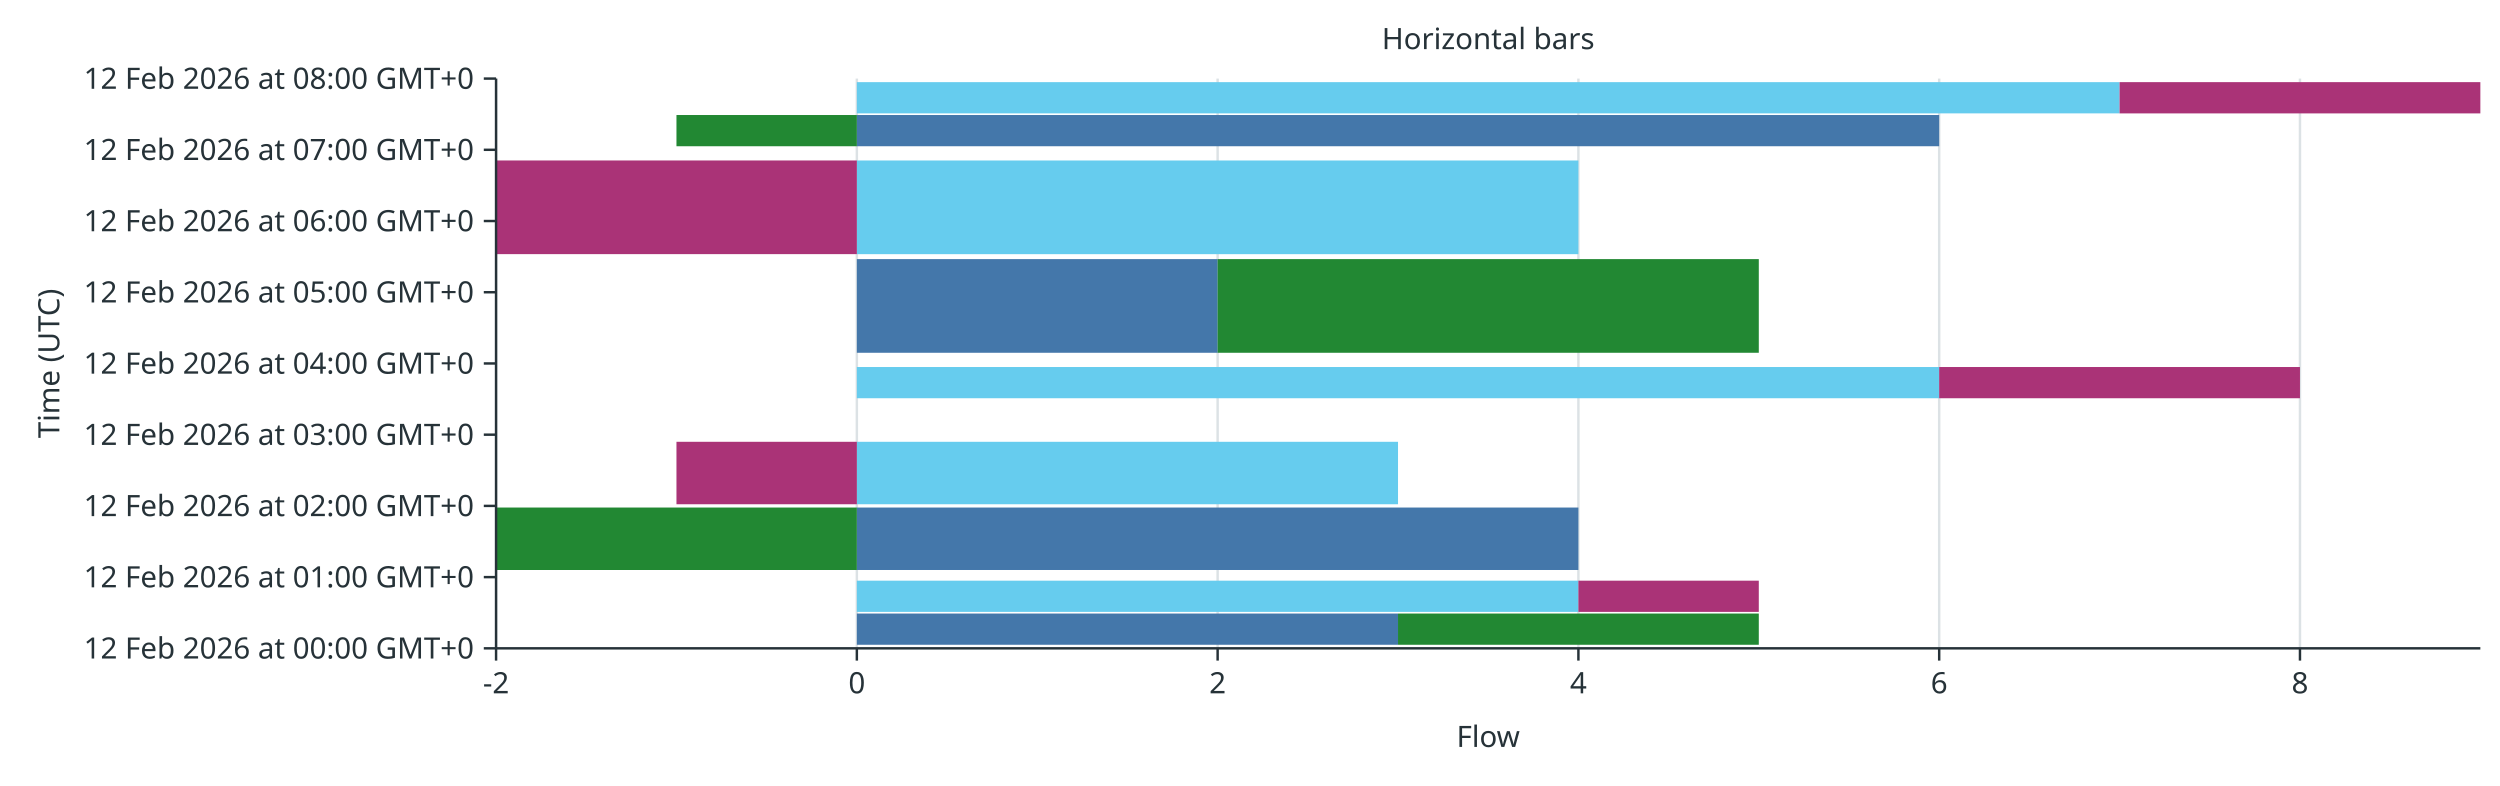
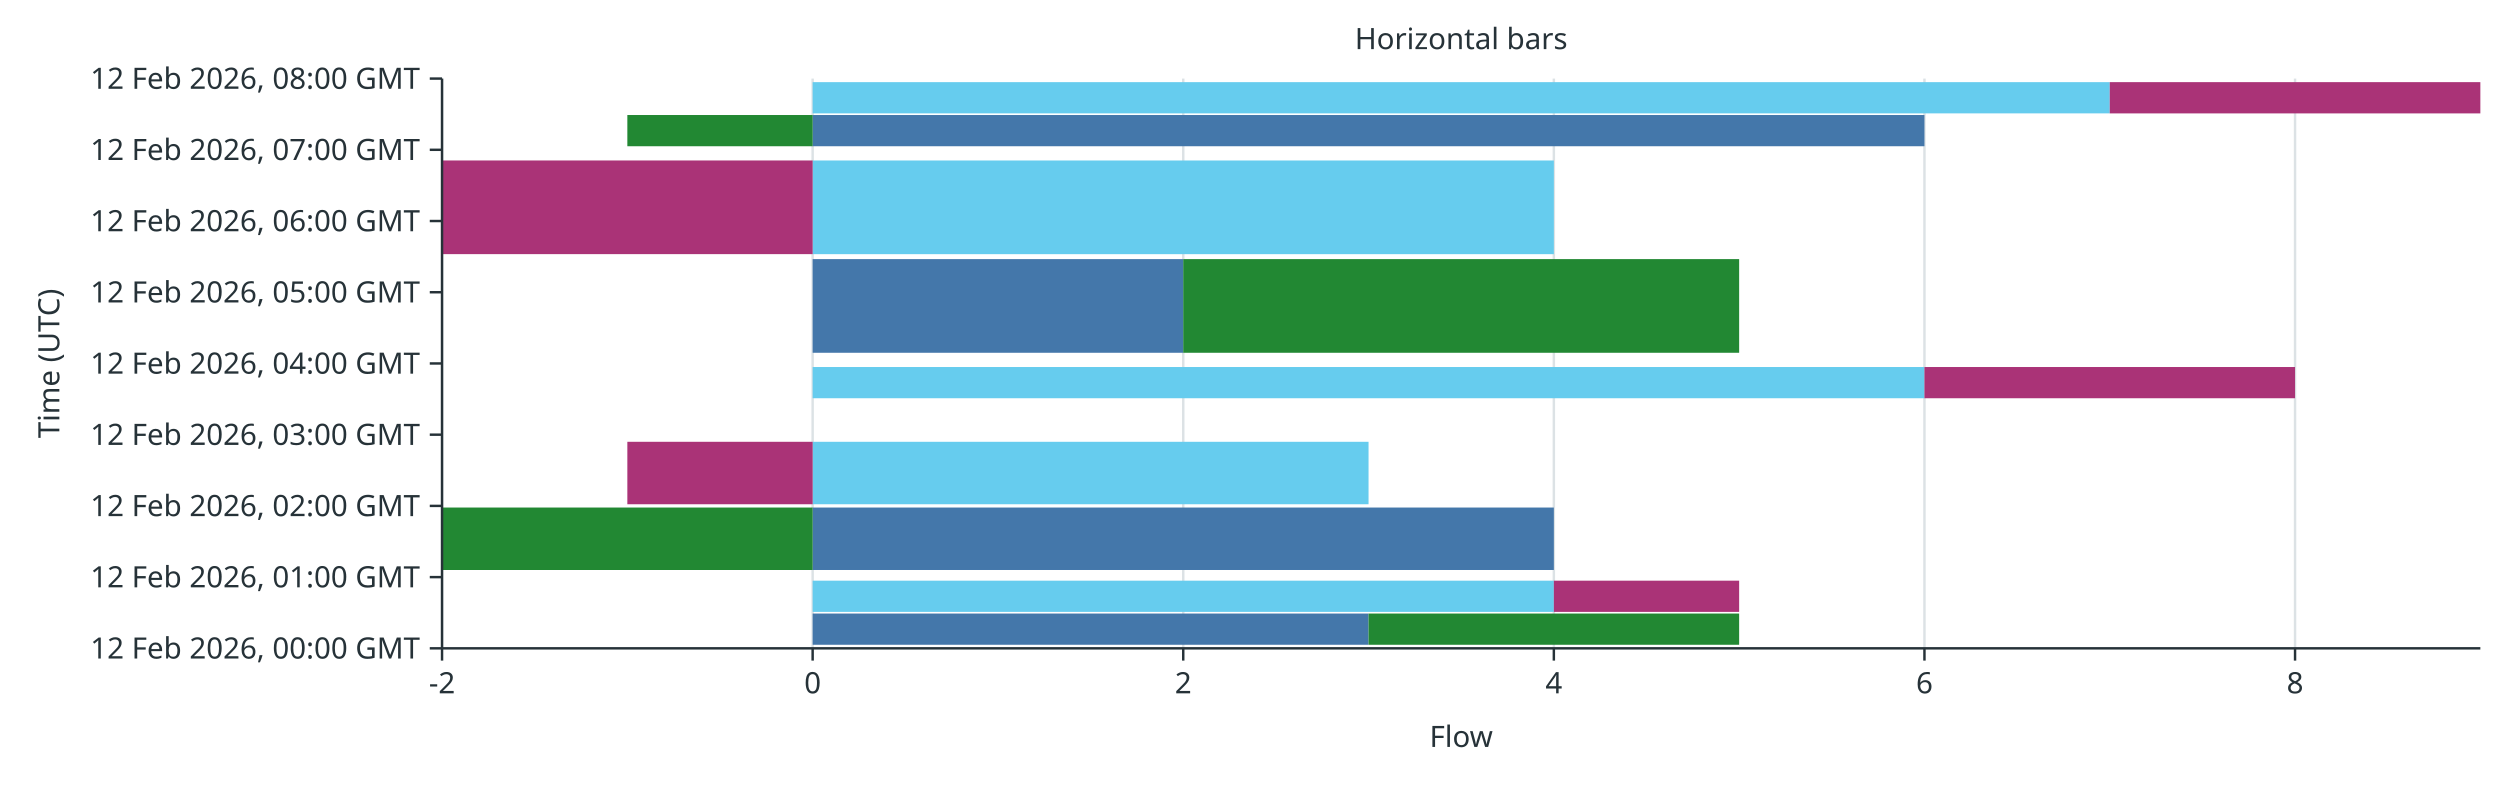
- <svg xmlns="http://www.w3.org/2000/svg" class="fews-chart" role="img" width="1018" height="320" viewBox="0 0 1018 320" aria-label="Horizontal bars" style="display: block; color: rgb(38, 50, 56); font-family: sans-serif; font-size: 12px; width: 1018px; height: 320px; overflow: hidden; background-color: rgba(0, 0, 0, 0); background-image: none; background-position: 0% 0%; background-repeat: repeat; background-size: auto; font-weight: 400; line-height: 18px; color-scheme: light dark; letter-spacing: normal; word-spacing: 0px; text-rendering: auto; shape-rendering: auto;">
-   <rect width="1018" height="320" fill="var(--fews-chart-background, #ffffff)" />
+ <svg xmlns="http://www.w3.org/2000/svg" class="fews-chart" role="img" style="display: block; color: rgb(38, 50, 56); font-family: sans-serif; font-size: 12px; width: 1018px; height: 320px; overflow: hidden; background-color: rgba(0, 0, 0, 0); background-image: none; background-position: 0% 0%; background-repeat: repeat; background-size: auto; font-weight: 400; line-height: 18px; color-scheme: light dark; letter-spacing: normal; word-spacing: 0px; text-rendering: auto; shape-rendering: auto;" width="1018" height="320" viewBox="0 0 1018 320" aria-label="Horizontal bars">
+   <rect width="830" height="232" display="" x="180" y="32" fill="var(--fews-chart-background, #ffffff)" />
+   <path display="none" fill="var(--fews-chart-background, #ffffff)" />
  <defs>
    <clipPath id="fews-visual-clip">
-       <rect x="202" y="32" width="808" height="232" />
+       <rect x="180" y="32" width="830" height="232" />
    </clipPath>
  </defs>
  <g data-layer="grid" stroke="var(--fews-chart-grid, #dce2e5)">
-     <line x1="202" x2="202" y1="32" y2="264" stroke="inherit" />
-     <line x1="348.909" x2="348.909" y1="32" y2="264" stroke="inherit" />
-     <line x1="495.818" x2="495.818" y1="32" y2="264" stroke="inherit" />
-     <line x1="642.727" x2="642.727" y1="32" y2="264" stroke="inherit" />
-     <line x1="789.636" x2="789.636" y1="32" y2="264" stroke="inherit" />
-     <line x1="936.545" x2="936.545" y1="32" y2="264" stroke="inherit" />
+     <line x1="180" x2="180" y1="32" y2="264" stroke="inherit" />
+     <line x1="330.909" x2="330.909" y1="32" y2="264" stroke="inherit" />
+     <line x1="481.818" x2="481.818" y1="32" y2="264" stroke="inherit" />
+     <line x1="632.727" x2="632.727" y1="32" y2="264" stroke="inherit" />
+     <line x1="783.636" x2="783.636" y1="32" y2="264" stroke="inherit" />
+     <line x1="934.545" x2="934.545" y1="32" y2="264" stroke="inherit" />
  </g>
  <g data-layer="marks" clip-path="url(#fews-visual-clip)">
    <g data-mark="bar" data-mark-id="horizontal">
-       <rect data-mark="bar-segment" data-key="[&quot;upstream&quot;,0]" data-layer-id="upstream" data-sample-id="0" x="348.909" y="249.835" width="220.364" height="12.715" fill="#4477aa" fill-opacity="1" stroke="none" stroke-width="0" />
-       <rect data-mark="bar-segment" data-key="[&quot;lateral&quot;,0]" data-layer-id="lateral" data-sample-id="0" x="569.273" y="249.835" width="146.909" height="12.715" fill="#228833" fill-opacity="1" stroke="none" stroke-width="0" />
-       <rect data-mark="bar-segment" data-key="[&quot;forecast-upstream&quot;,0]" data-layer-id="forecast-upstream" data-sample-id="0" x="348.909" y="236.45" width="293.818" height="12.715" fill="#66ccee" fill-opacity="1" stroke="none" stroke-width="0" />
-       <rect data-mark="bar-segment" data-key="[&quot;forecast-lateral&quot;,0]" data-layer-id="forecast-lateral" data-sample-id="0" x="642.727" y="236.45" width="73.455" height="12.715" fill="#aa3377" fill-opacity="1" stroke="none" stroke-width="0" />
-       <rect data-mark="bar-segment" data-key="[&quot;upstream&quot;,1]" data-layer-id="upstream" data-sample-id="1" x="348.909" y="206.669" width="293.818" height="25.431" fill="#4477aa" fill-opacity="1" stroke="none" stroke-width="0" />
-       <rect data-mark="bar-segment" data-key="[&quot;lateral&quot;,1]" data-layer-id="lateral" data-sample-id="1" x="202" y="206.669" width="146.909" height="25.431" fill="#228833" fill-opacity="1" stroke="none" stroke-width="0" />
-       <rect data-mark="bar-segment" data-key="[&quot;forecast-upstream&quot;,1]" data-layer-id="forecast-upstream" data-sample-id="1" x="348.909" y="179.9" width="220.364" height="25.431" fill="#66ccee" fill-opacity="1" stroke="none" stroke-width="0" />
-       <rect data-mark="bar-segment" data-key="[&quot;forecast-lateral&quot;,1]" data-layer-id="forecast-lateral" data-sample-id="1" x="275.455" y="179.9" width="73.455" height="25.431" fill="#aa3377" fill-opacity="1" stroke="none" stroke-width="0" />
-       <rect data-mark="bar-segment" data-key="[&quot;forecast-upstream&quot;,2]" data-layer-id="forecast-upstream" data-sample-id="2" x="348.909" y="149.45" width="440.727" height="12.715" fill="#66ccee" fill-opacity="1" stroke="none" stroke-width="0" />
-       <rect data-mark="bar-segment" data-key="[&quot;forecast-lateral&quot;,2]" data-layer-id="forecast-lateral" data-sample-id="2" x="789.636" y="149.45" width="146.909" height="12.715" fill="#aa3377" fill-opacity="1" stroke="none" stroke-width="0" />
-       <rect data-mark="bar-segment" data-key="[&quot;upstream&quot;,3]" data-layer-id="upstream" data-sample-id="3" x="348.909" y="105.504" width="146.909" height="38.146" fill="#4477aa" fill-opacity="1" stroke="none" stroke-width="0" />
-       <rect data-mark="bar-segment" data-key="[&quot;lateral&quot;,3]" data-layer-id="lateral" data-sample-id="3" x="495.818" y="105.504" width="220.364" height="38.146" fill="#228833" fill-opacity="1" stroke="none" stroke-width="0" />
-       <rect data-mark="bar-segment" data-key="[&quot;forecast-upstream&quot;,3]" data-layer-id="forecast-upstream" data-sample-id="3" x="348.909" y="65.35" width="293.818" height="38.146" fill="#66ccee" fill-opacity="1" stroke="none" stroke-width="0" />
-       <rect data-mark="bar-segment" data-key="[&quot;forecast-lateral&quot;,3]" data-layer-id="forecast-lateral" data-sample-id="3" x="202" y="65.35" width="146.909" height="38.146" fill="#aa3377" fill-opacity="1" stroke="none" stroke-width="0" />
-       <rect data-mark="bar-segment" data-key="[&quot;upstream&quot;,4]" data-layer-id="upstream" data-sample-id="4" x="348.909" y="46.835" width="440.727" height="12.715" fill="#4477aa" fill-opacity="1" stroke="none" stroke-width="0" />
-       <rect data-mark="bar-segment" data-key="[&quot;lateral&quot;,4]" data-layer-id="lateral" data-sample-id="4" x="275.455" y="46.835" width="73.455" height="12.715" fill="#228833" fill-opacity="1" stroke="none" stroke-width="0" />
-       <rect data-mark="bar-segment" data-key="[&quot;forecast-upstream&quot;,4]" data-layer-id="forecast-upstream" data-sample-id="4" x="348.909" y="33.45" width="514.182" height="12.715" fill="#66ccee" fill-opacity="1" stroke="none" stroke-width="0" />
-       <rect data-mark="bar-segment" data-key="[&quot;forecast-lateral&quot;,4]" data-layer-id="forecast-lateral" data-sample-id="4" x="863.091" y="33.45" width="146.909" height="12.715" fill="#aa3377" fill-opacity="1" stroke="none" stroke-width="0" />
+       <rect data-mark="bar-segment" data-key="[&quot;upstream&quot;,0]" data-layer-id="upstream" data-sample-id="0" x="330.909" y="249.835" width="226.364" height="12.715" fill="#4477aa" fill-opacity="1" stroke="none" stroke-width="0" />
+       <rect data-mark="bar-segment" data-key="[&quot;lateral&quot;,0]" data-layer-id="lateral" data-sample-id="0" x="557.273" y="249.835" width="150.909" height="12.715" fill="#228833" fill-opacity="1" stroke="none" stroke-width="0" />
+       <rect data-mark="bar-segment" data-key="[&quot;forecast-upstream&quot;,0]" data-layer-id="forecast-upstream" data-sample-id="0" x="330.909" y="236.45" width="301.818" height="12.715" fill="#66ccee" fill-opacity="1" stroke="none" stroke-width="0" />
+       <rect data-mark="bar-segment" data-key="[&quot;forecast-lateral&quot;,0]" data-layer-id="forecast-lateral" data-sample-id="0" x="632.727" y="236.45" width="75.455" height="12.715" fill="#aa3377" fill-opacity="1" stroke="none" stroke-width="0" />
+       <rect data-mark="bar-segment" data-key="[&quot;upstream&quot;,1]" data-layer-id="upstream" data-sample-id="1" x="330.909" y="206.669" width="301.818" height="25.431" fill="#4477aa" fill-opacity="1" stroke="none" stroke-width="0" />
+       <rect data-mark="bar-segment" data-key="[&quot;lateral&quot;,1]" data-layer-id="lateral" data-sample-id="1" x="180" y="206.669" width="150.909" height="25.431" fill="#228833" fill-opacity="1" stroke="none" stroke-width="0" />
+       <rect data-mark="bar-segment" data-key="[&quot;forecast-upstream&quot;,1]" data-layer-id="forecast-upstream" data-sample-id="1" x="330.909" y="179.9" width="226.364" height="25.431" fill="#66ccee" fill-opacity="1" stroke="none" stroke-width="0" />
+       <rect data-mark="bar-segment" data-key="[&quot;forecast-lateral&quot;,1]" data-layer-id="forecast-lateral" data-sample-id="1" x="255.455" y="179.9" width="75.455" height="25.431" fill="#aa3377" fill-opacity="1" stroke="none" stroke-width="0" />
+       <rect data-mark="bar-segment" data-key="[&quot;forecast-upstream&quot;,2]" data-layer-id="forecast-upstream" data-sample-id="2" x="330.909" y="149.45" width="452.727" height="12.715" fill="#66ccee" fill-opacity="1" stroke="none" stroke-width="0" />
+       <rect data-mark="bar-segment" data-key="[&quot;forecast-lateral&quot;,2]" data-layer-id="forecast-lateral" data-sample-id="2" x="783.636" y="149.45" width="150.909" height="12.715" fill="#aa3377" fill-opacity="1" stroke="none" stroke-width="0" />
+       <rect data-mark="bar-segment" data-key="[&quot;upstream&quot;,3]" data-layer-id="upstream" data-sample-id="3" x="330.909" y="105.504" width="150.909" height="38.146" fill="#4477aa" fill-opacity="1" stroke="none" stroke-width="0" />
+       <rect data-mark="bar-segment" data-key="[&quot;lateral&quot;,3]" data-layer-id="lateral" data-sample-id="3" x="481.818" y="105.504" width="226.364" height="38.146" fill="#228833" fill-opacity="1" stroke="none" stroke-width="0" />
+       <rect data-mark="bar-segment" data-key="[&quot;forecast-upstream&quot;,3]" data-layer-id="forecast-upstream" data-sample-id="3" x="330.909" y="65.35" width="301.818" height="38.146" fill="#66ccee" fill-opacity="1" stroke="none" stroke-width="0" />
+       <rect data-mark="bar-segment" data-key="[&quot;forecast-lateral&quot;,3]" data-layer-id="forecast-lateral" data-sample-id="3" x="180" y="65.35" width="150.909" height="38.146" fill="#aa3377" fill-opacity="1" stroke="none" stroke-width="0" />
+       <rect data-mark="bar-segment" data-key="[&quot;upstream&quot;,4]" data-layer-id="upstream" data-sample-id="4" x="330.909" y="46.835" width="452.727" height="12.715" fill="#4477aa" fill-opacity="1" stroke="none" stroke-width="0" />
+       <rect data-mark="bar-segment" data-key="[&quot;lateral&quot;,4]" data-layer-id="lateral" data-sample-id="4" x="255.455" y="46.835" width="75.455" height="12.715" fill="#228833" fill-opacity="1" stroke="none" stroke-width="0" />
+       <rect data-mark="bar-segment" data-key="[&quot;forecast-upstream&quot;,4]" data-layer-id="forecast-upstream" data-sample-id="4" x="330.909" y="33.45" width="528.182" height="12.715" fill="#66ccee" fill-opacity="1" stroke="none" stroke-width="0" />
+       <rect data-mark="bar-segment" data-key="[&quot;forecast-lateral&quot;,4]" data-layer-id="forecast-lateral" data-sample-id="4" x="859.091" y="33.45" width="150.909" height="12.715" fill="#aa3377" fill-opacity="1" stroke="none" stroke-width="0" />
    </g>
  </g>
  <g data-layer="axes">
    <g data-scale="t" data-position="left" fill="currentColor">
-       <line x1="202" x2="202" y1="32" y2="264" stroke="currentColor" />
-       <line x1="202" y1="264" x2="197" y2="264" stroke="currentColor" />
-       <text x="193" y="264" text-anchor="end" dominant-baseline="middle">12 Feb 2026 at 00:00 GMT+0</text>
-       <line x1="202" y1="235" x2="197" y2="235" stroke="currentColor" />
-       <text x="193" y="235" text-anchor="end" dominant-baseline="middle">12 Feb 2026 at 01:00 GMT+0</text>
-       <line x1="202" y1="206" x2="197" y2="206" stroke="currentColor" />
-       <text x="193" y="206" text-anchor="end" dominant-baseline="middle">12 Feb 2026 at 02:00 GMT+0</text>
-       <line x1="202" y1="177" x2="197" y2="177" stroke="currentColor" />
-       <text x="193" y="177" text-anchor="end" dominant-baseline="middle">12 Feb 2026 at 03:00 GMT+0</text>
-       <line x1="202" y1="148" x2="197" y2="148" stroke="currentColor" />
-       <text x="193" y="148" text-anchor="end" dominant-baseline="middle">12 Feb 2026 at 04:00 GMT+0</text>
-       <line x1="202" y1="119" x2="197" y2="119" stroke="currentColor" />
-       <text x="193" y="119" text-anchor="end" dominant-baseline="middle">12 Feb 2026 at 05:00 GMT+0</text>
-       <line x1="202" y1="90" x2="197" y2="90" stroke="currentColor" />
-       <text x="193" y="90" text-anchor="end" dominant-baseline="middle">12 Feb 2026 at 06:00 GMT+0</text>
-       <line x1="202" y1="61" x2="197" y2="61" stroke="currentColor" />
-       <text x="193" y="61" text-anchor="end" dominant-baseline="middle">12 Feb 2026 at 07:00 GMT+0</text>
-       <line x1="202" y1="32" x2="197" y2="32" stroke="currentColor" />
-       <text x="193" y="32" text-anchor="end" dominant-baseline="middle">12 Feb 2026 at 08:00 GMT+0</text>
+       <line x1="180" x2="180" y1="32" y2="264" stroke="currentColor" />
+       <line x1="180" y1="264" x2="175" y2="264" stroke="currentColor" />
+       <text x="171" y="264" text-anchor="end" dominant-baseline="middle">12 Feb 2026, 00:00 GMT</text>
+       <line x1="180" y1="235" x2="175" y2="235" stroke="currentColor" />
+       <text x="171" y="235" text-anchor="end" dominant-baseline="middle">12 Feb 2026, 01:00 GMT</text>
+       <line x1="180" y1="206" x2="175" y2="206" stroke="currentColor" />
+       <text x="171" y="206" text-anchor="end" dominant-baseline="middle">12 Feb 2026, 02:00 GMT</text>
+       <line x1="180" y1="177" x2="175" y2="177" stroke="currentColor" />
+       <text x="171" y="177" text-anchor="end" dominant-baseline="middle">12 Feb 2026, 03:00 GMT</text>
+       <line x1="180" y1="148" x2="175" y2="148" stroke="currentColor" />
+       <text x="171" y="148" text-anchor="end" dominant-baseline="middle">12 Feb 2026, 04:00 GMT</text>
+       <line x1="180" y1="119" x2="175" y2="119" stroke="currentColor" />
+       <text x="171" y="119" text-anchor="end" dominant-baseline="middle">12 Feb 2026, 05:00 GMT</text>
+       <line x1="180" y1="90" x2="175" y2="90" stroke="currentColor" />
+       <text x="171" y="90" text-anchor="end" dominant-baseline="middle">12 Feb 2026, 06:00 GMT</text>
+       <line x1="180" y1="61" x2="175" y2="61" stroke="currentColor" />
+       <text x="171" y="61" text-anchor="end" dominant-baseline="middle">12 Feb 2026, 07:00 GMT</text>
+       <line x1="180" y1="32" x2="175" y2="32" stroke="currentColor" />
+       <text x="171" y="32" text-anchor="end" dominant-baseline="middle">12 Feb 2026, 08:00 GMT</text>
      <text x="20" y="148" text-anchor="middle" dominant-baseline="middle" transform="rotate(-90 20 148)">Time (UTC)</text>
    </g>
    <g data-scale="q" data-position="bottom" fill="currentColor">
-       <line x1="202" x2="1010" y1="264" y2="264" stroke="currentColor" />
-       <line x1="202" y1="264" x2="202" y2="269" stroke="currentColor" />
-       <text x="202" y="273" text-anchor="middle" dominant-baseline="hanging">-2</text>
-       <line x1="348.909" y1="264" x2="348.909" y2="269" stroke="currentColor" />
-       <text x="348.909" y="273" text-anchor="middle" dominant-baseline="hanging">0</text>
-       <line x1="495.818" y1="264" x2="495.818" y2="269" stroke="currentColor" />
-       <text x="495.818" y="273" text-anchor="middle" dominant-baseline="hanging">2</text>
-       <line x1="642.727" y1="264" x2="642.727" y2="269" stroke="currentColor" />
-       <text x="642.727" y="273" text-anchor="middle" dominant-baseline="hanging">4</text>
-       <line x1="789.636" y1="264" x2="789.636" y2="269" stroke="currentColor" />
-       <text x="789.636" y="273" text-anchor="middle" dominant-baseline="hanging">6</text>
-       <line x1="936.545" y1="264" x2="936.545" y2="269" stroke="currentColor" />
-       <text x="936.545" y="273" text-anchor="middle" dominant-baseline="hanging">8</text>
-       <text x="606" y="300" text-anchor="middle" dominant-baseline="middle">Flow</text>
+       <line x1="180" x2="1010" y1="264" y2="264" stroke="currentColor" />
+       <line x1="180" y1="264" x2="180" y2="269" stroke="currentColor" />
+       <text x="180" y="273" text-anchor="middle" dominant-baseline="hanging">-2</text>
+       <line x1="330.909" y1="264" x2="330.909" y2="269" stroke="currentColor" />
+       <text x="330.909" y="273" text-anchor="middle" dominant-baseline="hanging">0</text>
+       <line x1="481.818" y1="264" x2="481.818" y2="269" stroke="currentColor" />
+       <text x="481.818" y="273" text-anchor="middle" dominant-baseline="hanging">2</text>
+       <line x1="632.727" y1="264" x2="632.727" y2="269" stroke="currentColor" />
+       <text x="632.727" y="273" text-anchor="middle" dominant-baseline="hanging">4</text>
+       <line x1="783.636" y1="264" x2="783.636" y2="269" stroke="currentColor" />
+       <text x="783.636" y="273" text-anchor="middle" dominant-baseline="hanging">6</text>
+       <line x1="934.545" y1="264" x2="934.545" y2="269" stroke="currentColor" />
+       <text x="934.545" y="273" text-anchor="middle" dominant-baseline="hanging">8</text>
+       <text x="595" y="300" text-anchor="middle" dominant-baseline="middle">Flow</text>
    </g>
  </g>
-   <text text-anchor="middle" x="606" y="20" fill="currentColor">Horizontal bars</text>
+   <text text-anchor="middle" x="595" y="20" fill="currentColor">Horizontal bars</text>
</svg>
